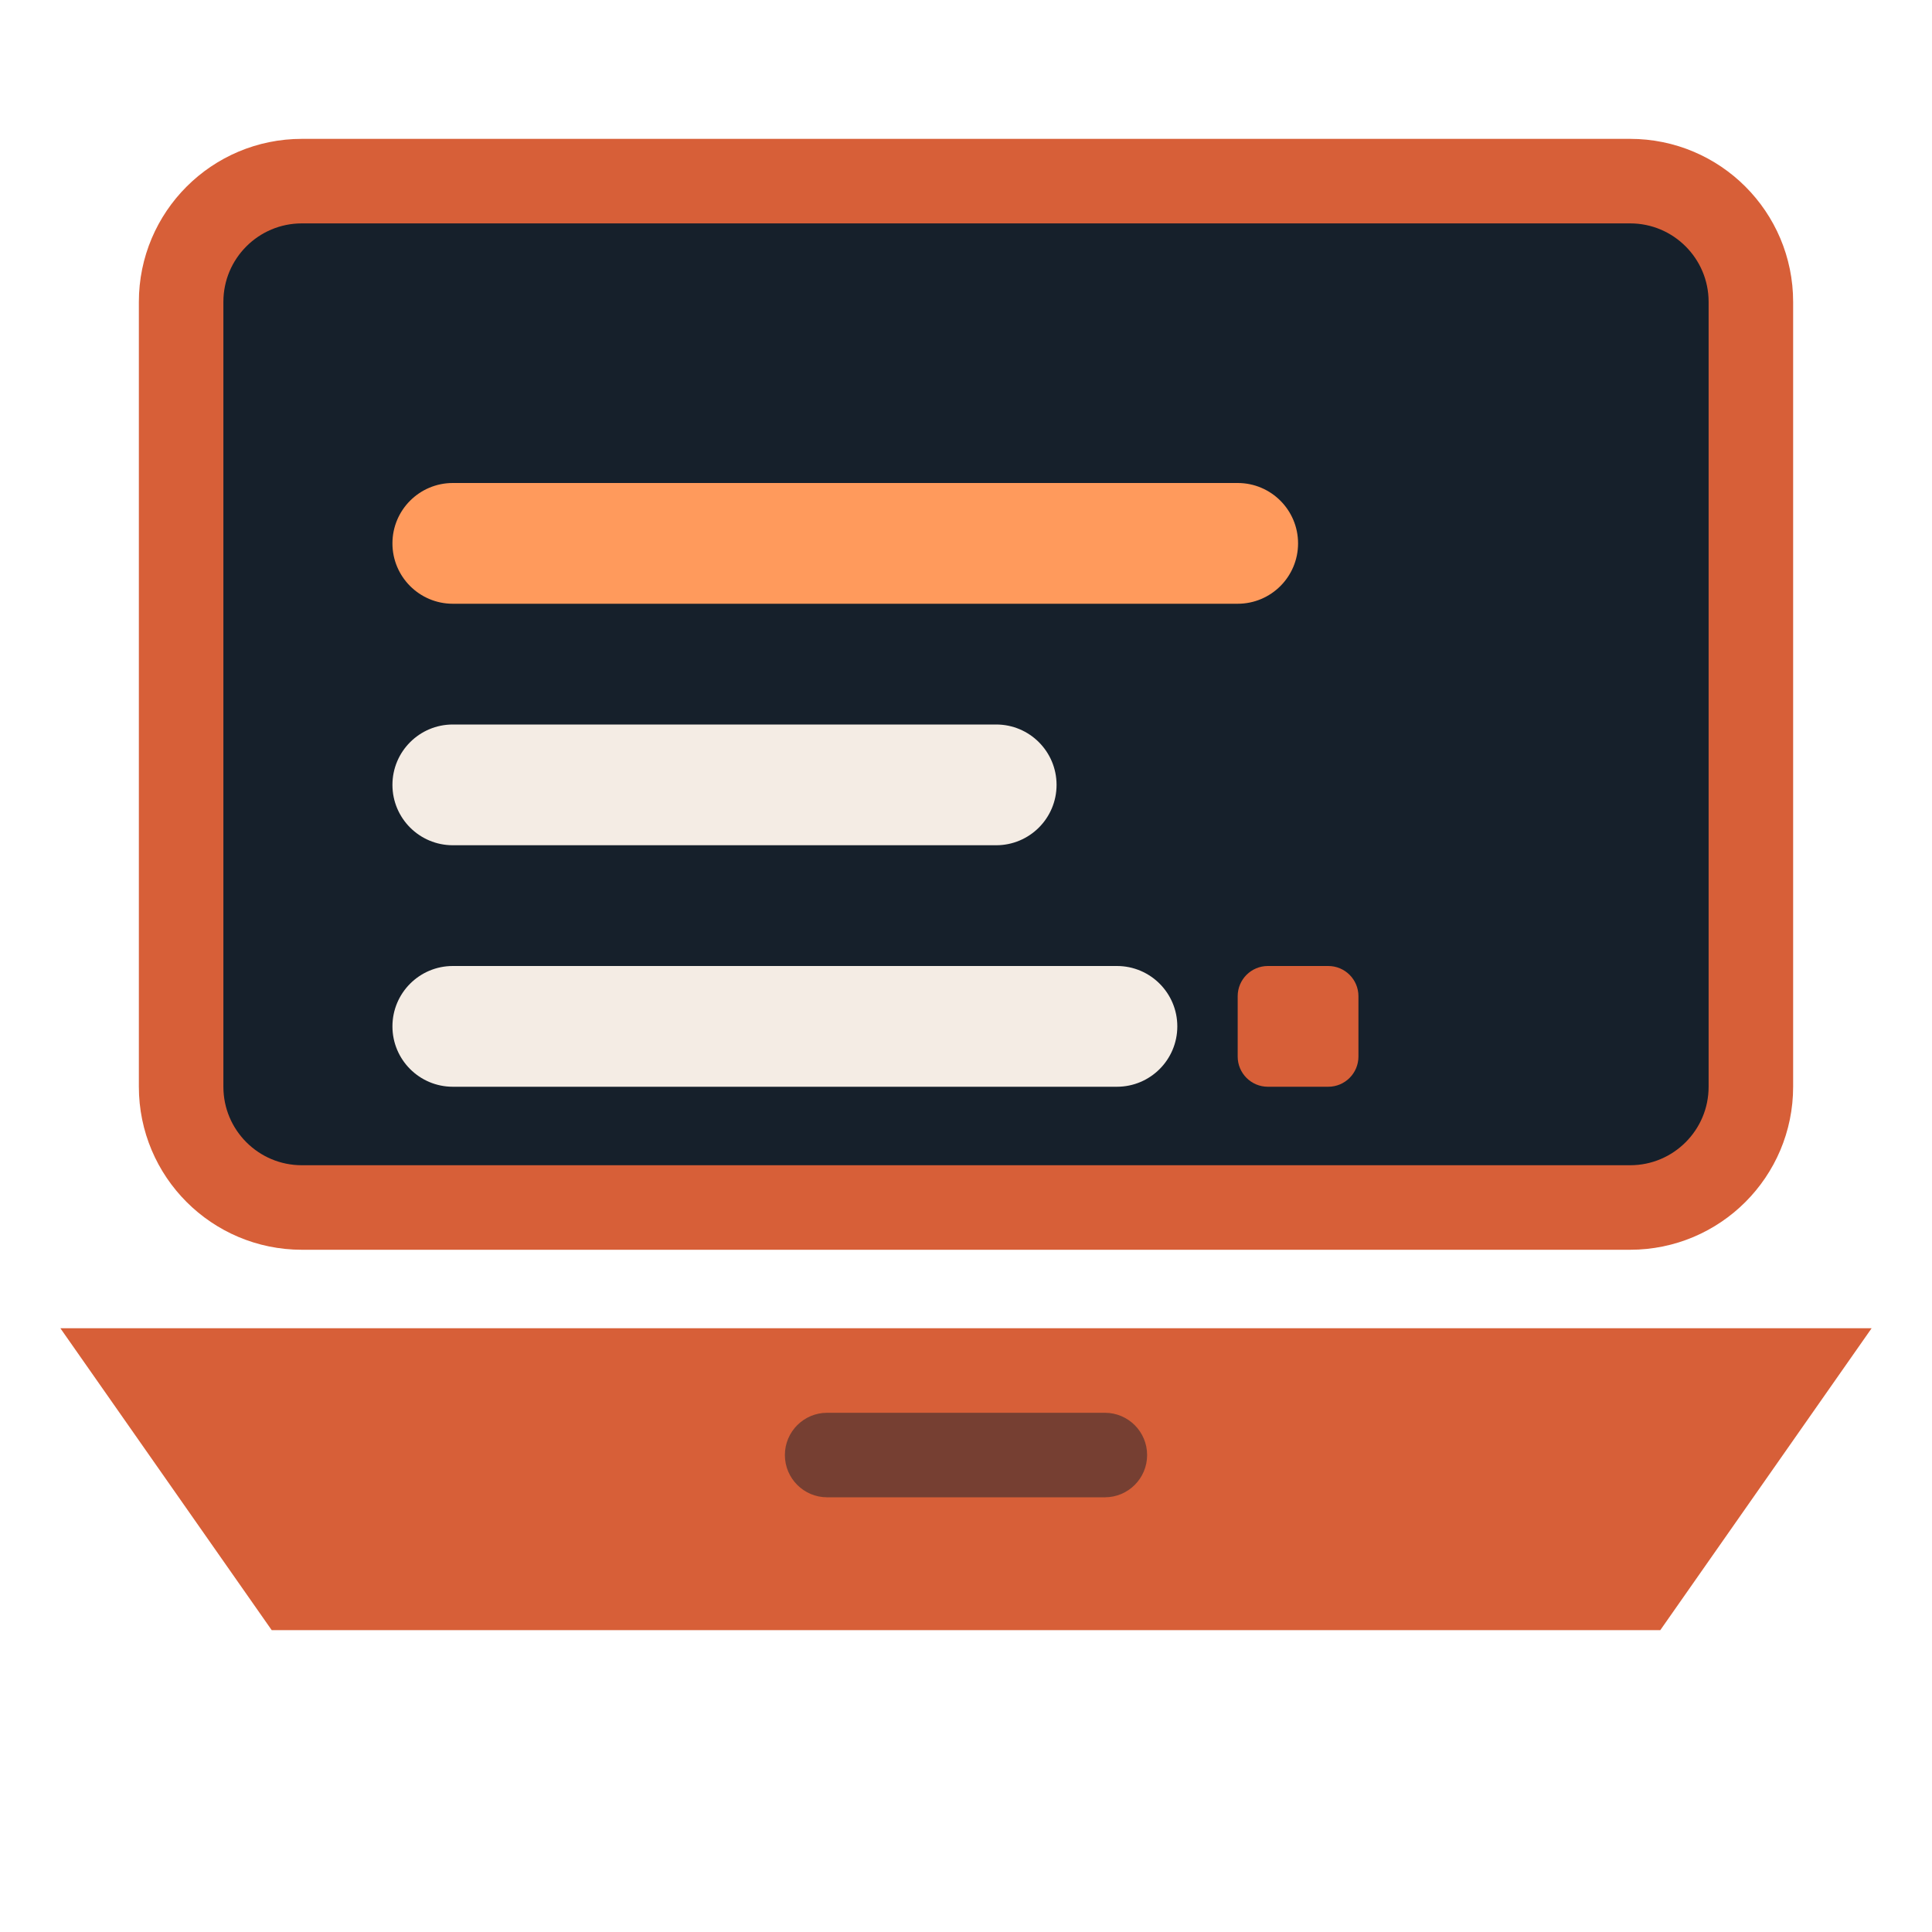
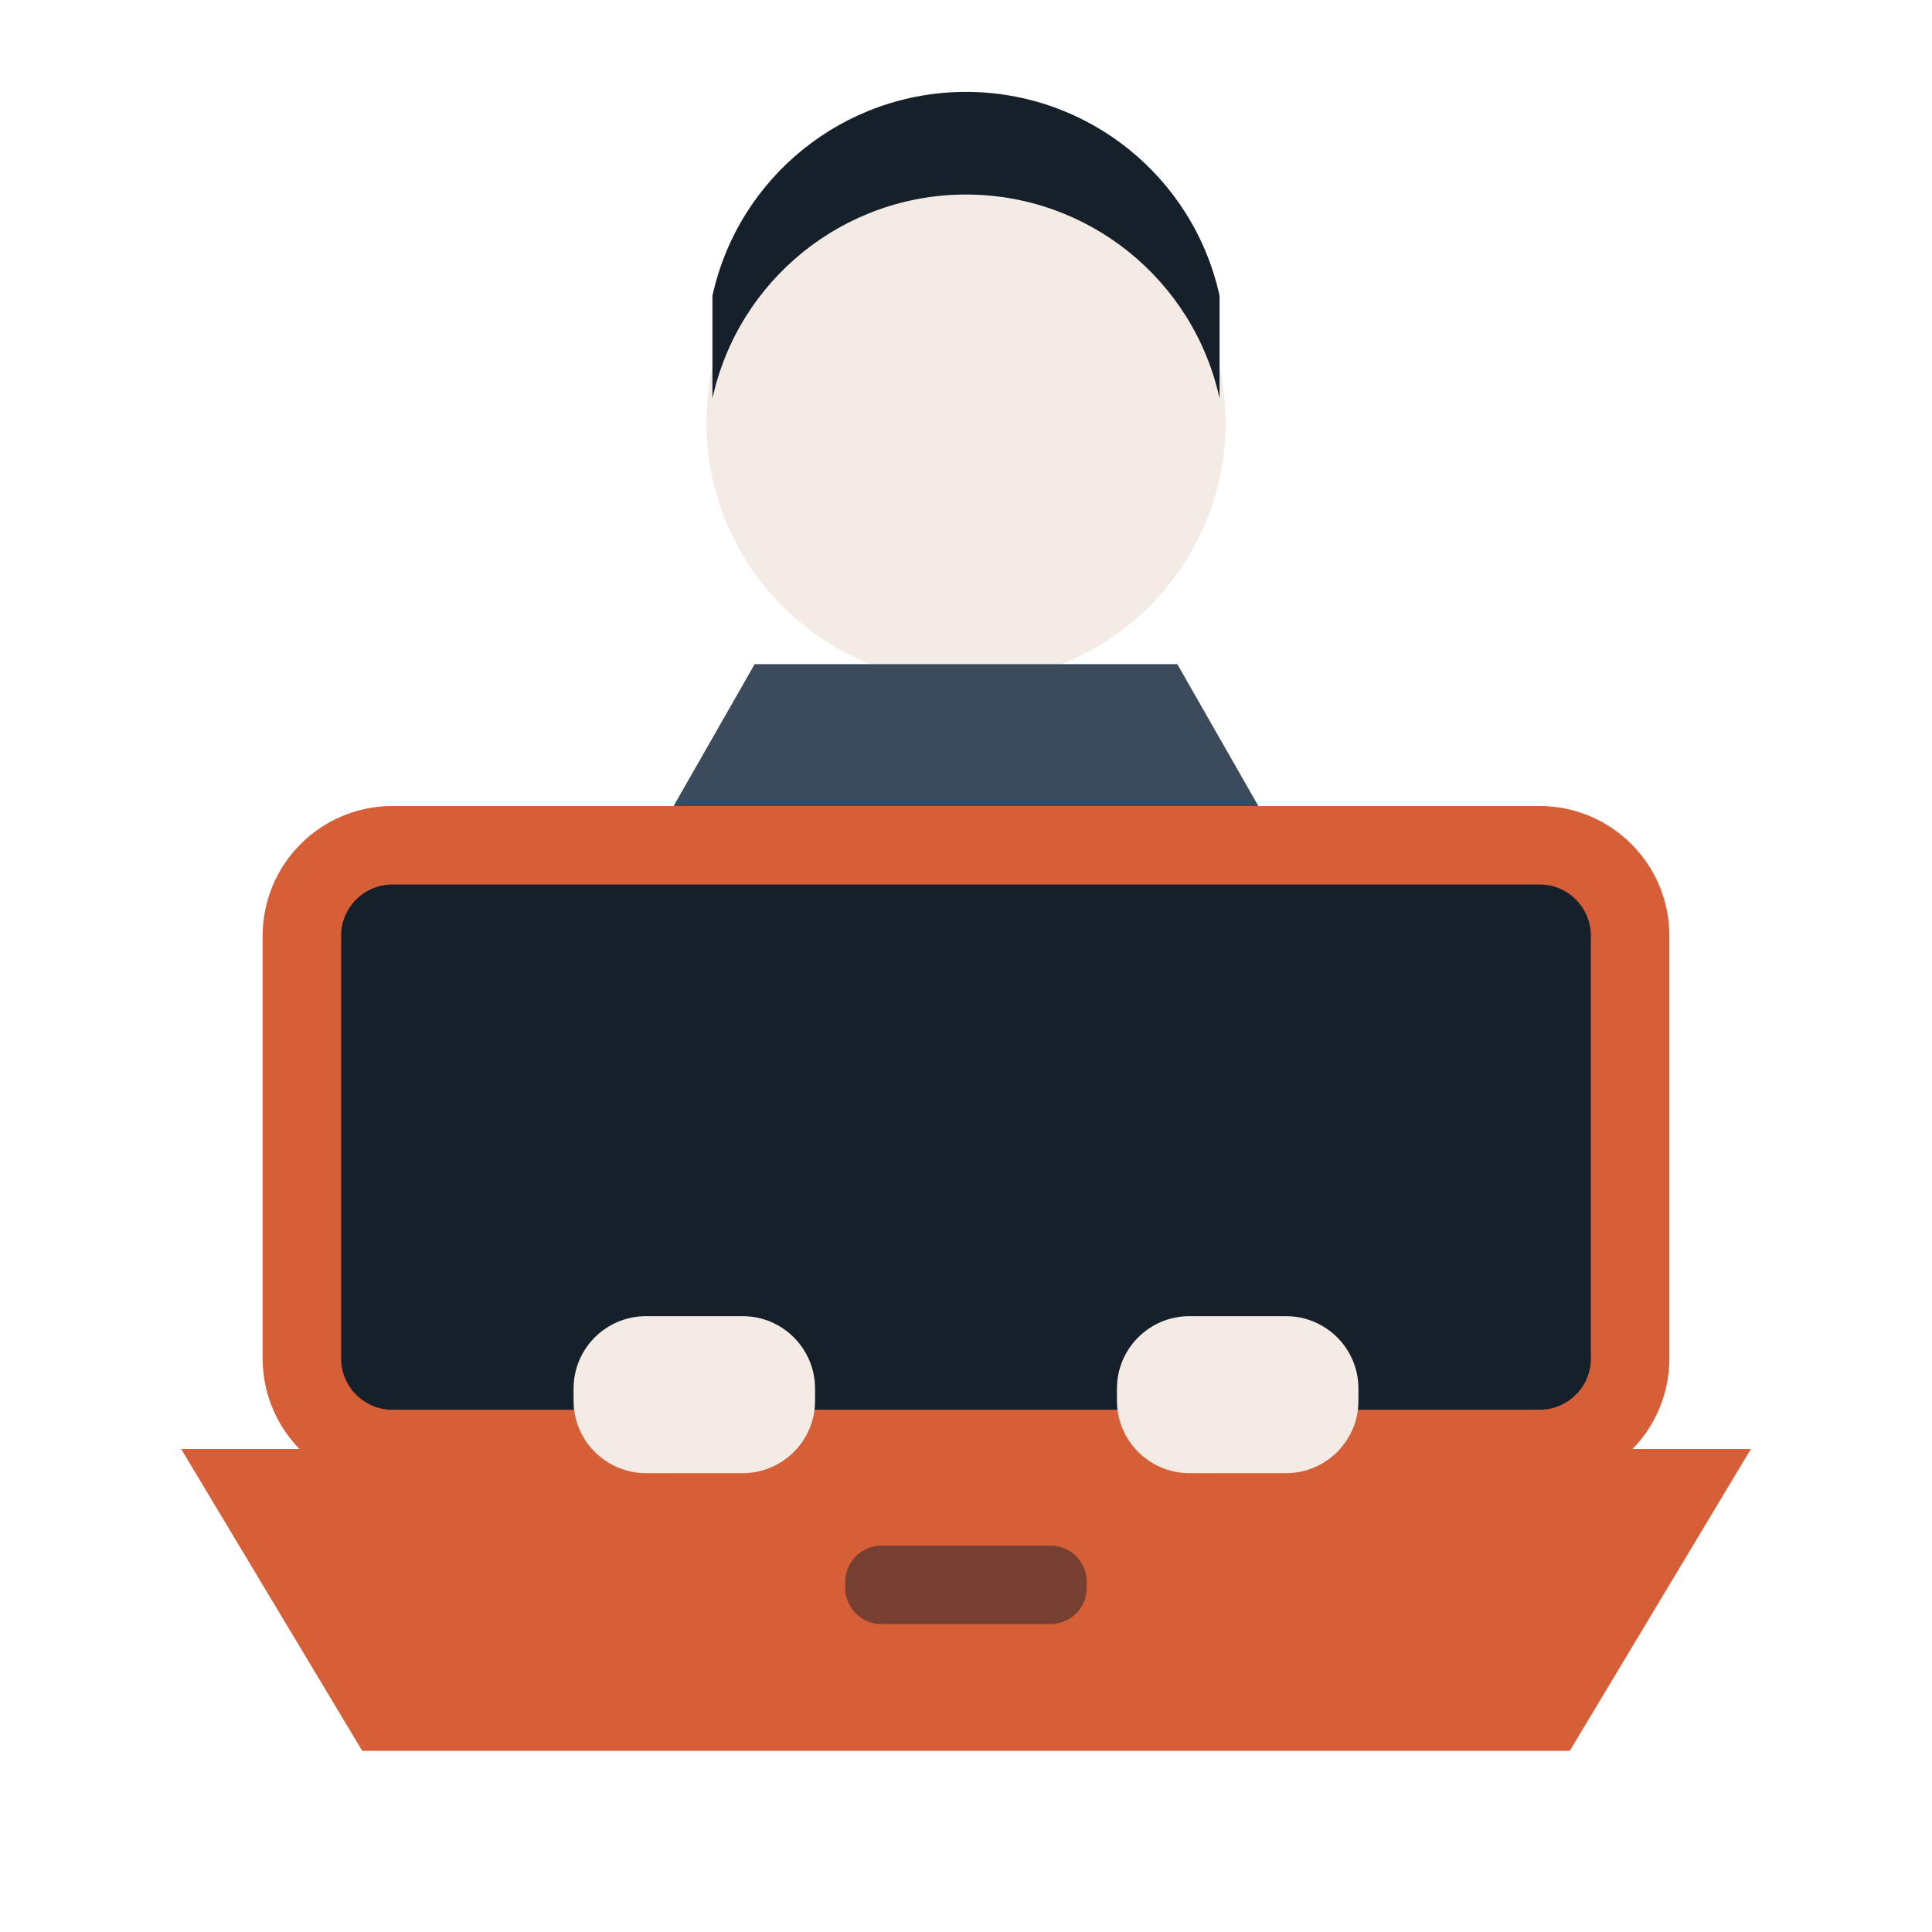
<svg xmlns="http://www.w3.org/2000/svg" viewBox="0 0 32 32">
  <style>
-     .line { transform-box: fill-box; transform-origin: left center; animation: type 3s ease-in-out infinite; }
-     .line1 { animation-delay: 0s; }
-     .line2 { animation-delay: 0.3s; }
-     .line3 { animation-delay: 0.6s; }
-     .cursor { animation: blink 1s steps(2, start) infinite; }
+     .hand { transform-box: fill-box; transform-origin: center; animation: type 4s ease-in-out infinite; }
+     .handR { animation-delay: 0.12s; }
    @keyframes type {
-       0%   { transform: scaleX(0); }
-       12%  { transform: scaleX(1); }
-       78%  { transform: scaleX(1); }
-       92%  { transform: scaleX(0); }
-       100% { transform: scaleX(0); }
-     }
-     @keyframes blink {
-       0%, 100% { opacity: 1; }
-       50% { opacity: 0; }
+       0%, 54%   { transform: translateY(0); }
+       56%       { transform: translateY(-1.4px); }
+       58%       { transform: translateY(0); }
+       60%       { transform: translateY(-1.2px); }
+       62%       { transform: translateY(0); }
+       64%       { transform: translateY(-1.5px); }
+       66%, 100% { transform: translateY(0); }
    }
  </style>
-   <rect x="3" y="3" width="26" height="17" rx="2" fill="#16202b" />
-   <rect x="3" y="3" width="26" height="17" rx="2" fill="none" stroke="#d75f38" stroke-width="1.4" />
-   <rect class="line line1" x="6.5" y="8" width="15" height="2" rx="1" fill="#ff9a5c" />
-   <rect class="line line2" x="6.5" y="12" width="11" height="2" rx="1" fill="#f4ece4" />
-   <rect class="line line3" x="6.5" y="16" width="13" height="2" rx="1" fill="#f4ece4" />
-   <rect class="cursor" x="20.5" y="16" width="2" height="2" rx="0.5" fill="#d75f38" />
-   <path d="M1 22 L31 22 L27.5 27 L4.5 27 Z" fill="#d75f38" />
-   <rect x="13" y="23.4" width="6" height="1.4" rx="0.7" fill="#16202b" opacity="0.5" />
+   <circle cx="16" cy="7" r="4.3" fill="#f4ece4" />
+   <path d="M11.8 6.6 A4.3 4.3 0 0 1 20.2 6.6 L20.2 4.9 A4.3 4.3 0 0 0 11.8 4.9 Z" fill="#16202b" />
+   <path d="M12.5 11 L19.5 11 L23.5 18 L8.5 18 Z" fill="#3c4b5c" />
+   <rect x="5" y="14" width="22" height="10" rx="1.5" fill="#16202b" stroke="#d75f38" stroke-width="1.3" />
+   <path d="M3 24 L29 24 L26 29 L6 29 Z" fill="#d75f38" />
+   <rect x="14" y="25.6" width="4" height="1.3" rx="0.6" fill="#16202b" opacity="0.5" />
+   <rect class="hand handL" x="9.5" y="21.8" width="4" height="2.6" rx="1.2" fill="#f4ece4" />
+   <rect class="hand handR" x="18.5" y="21.8" width="4" height="2.6" rx="1.2" fill="#f4ece4" />
</svg>
